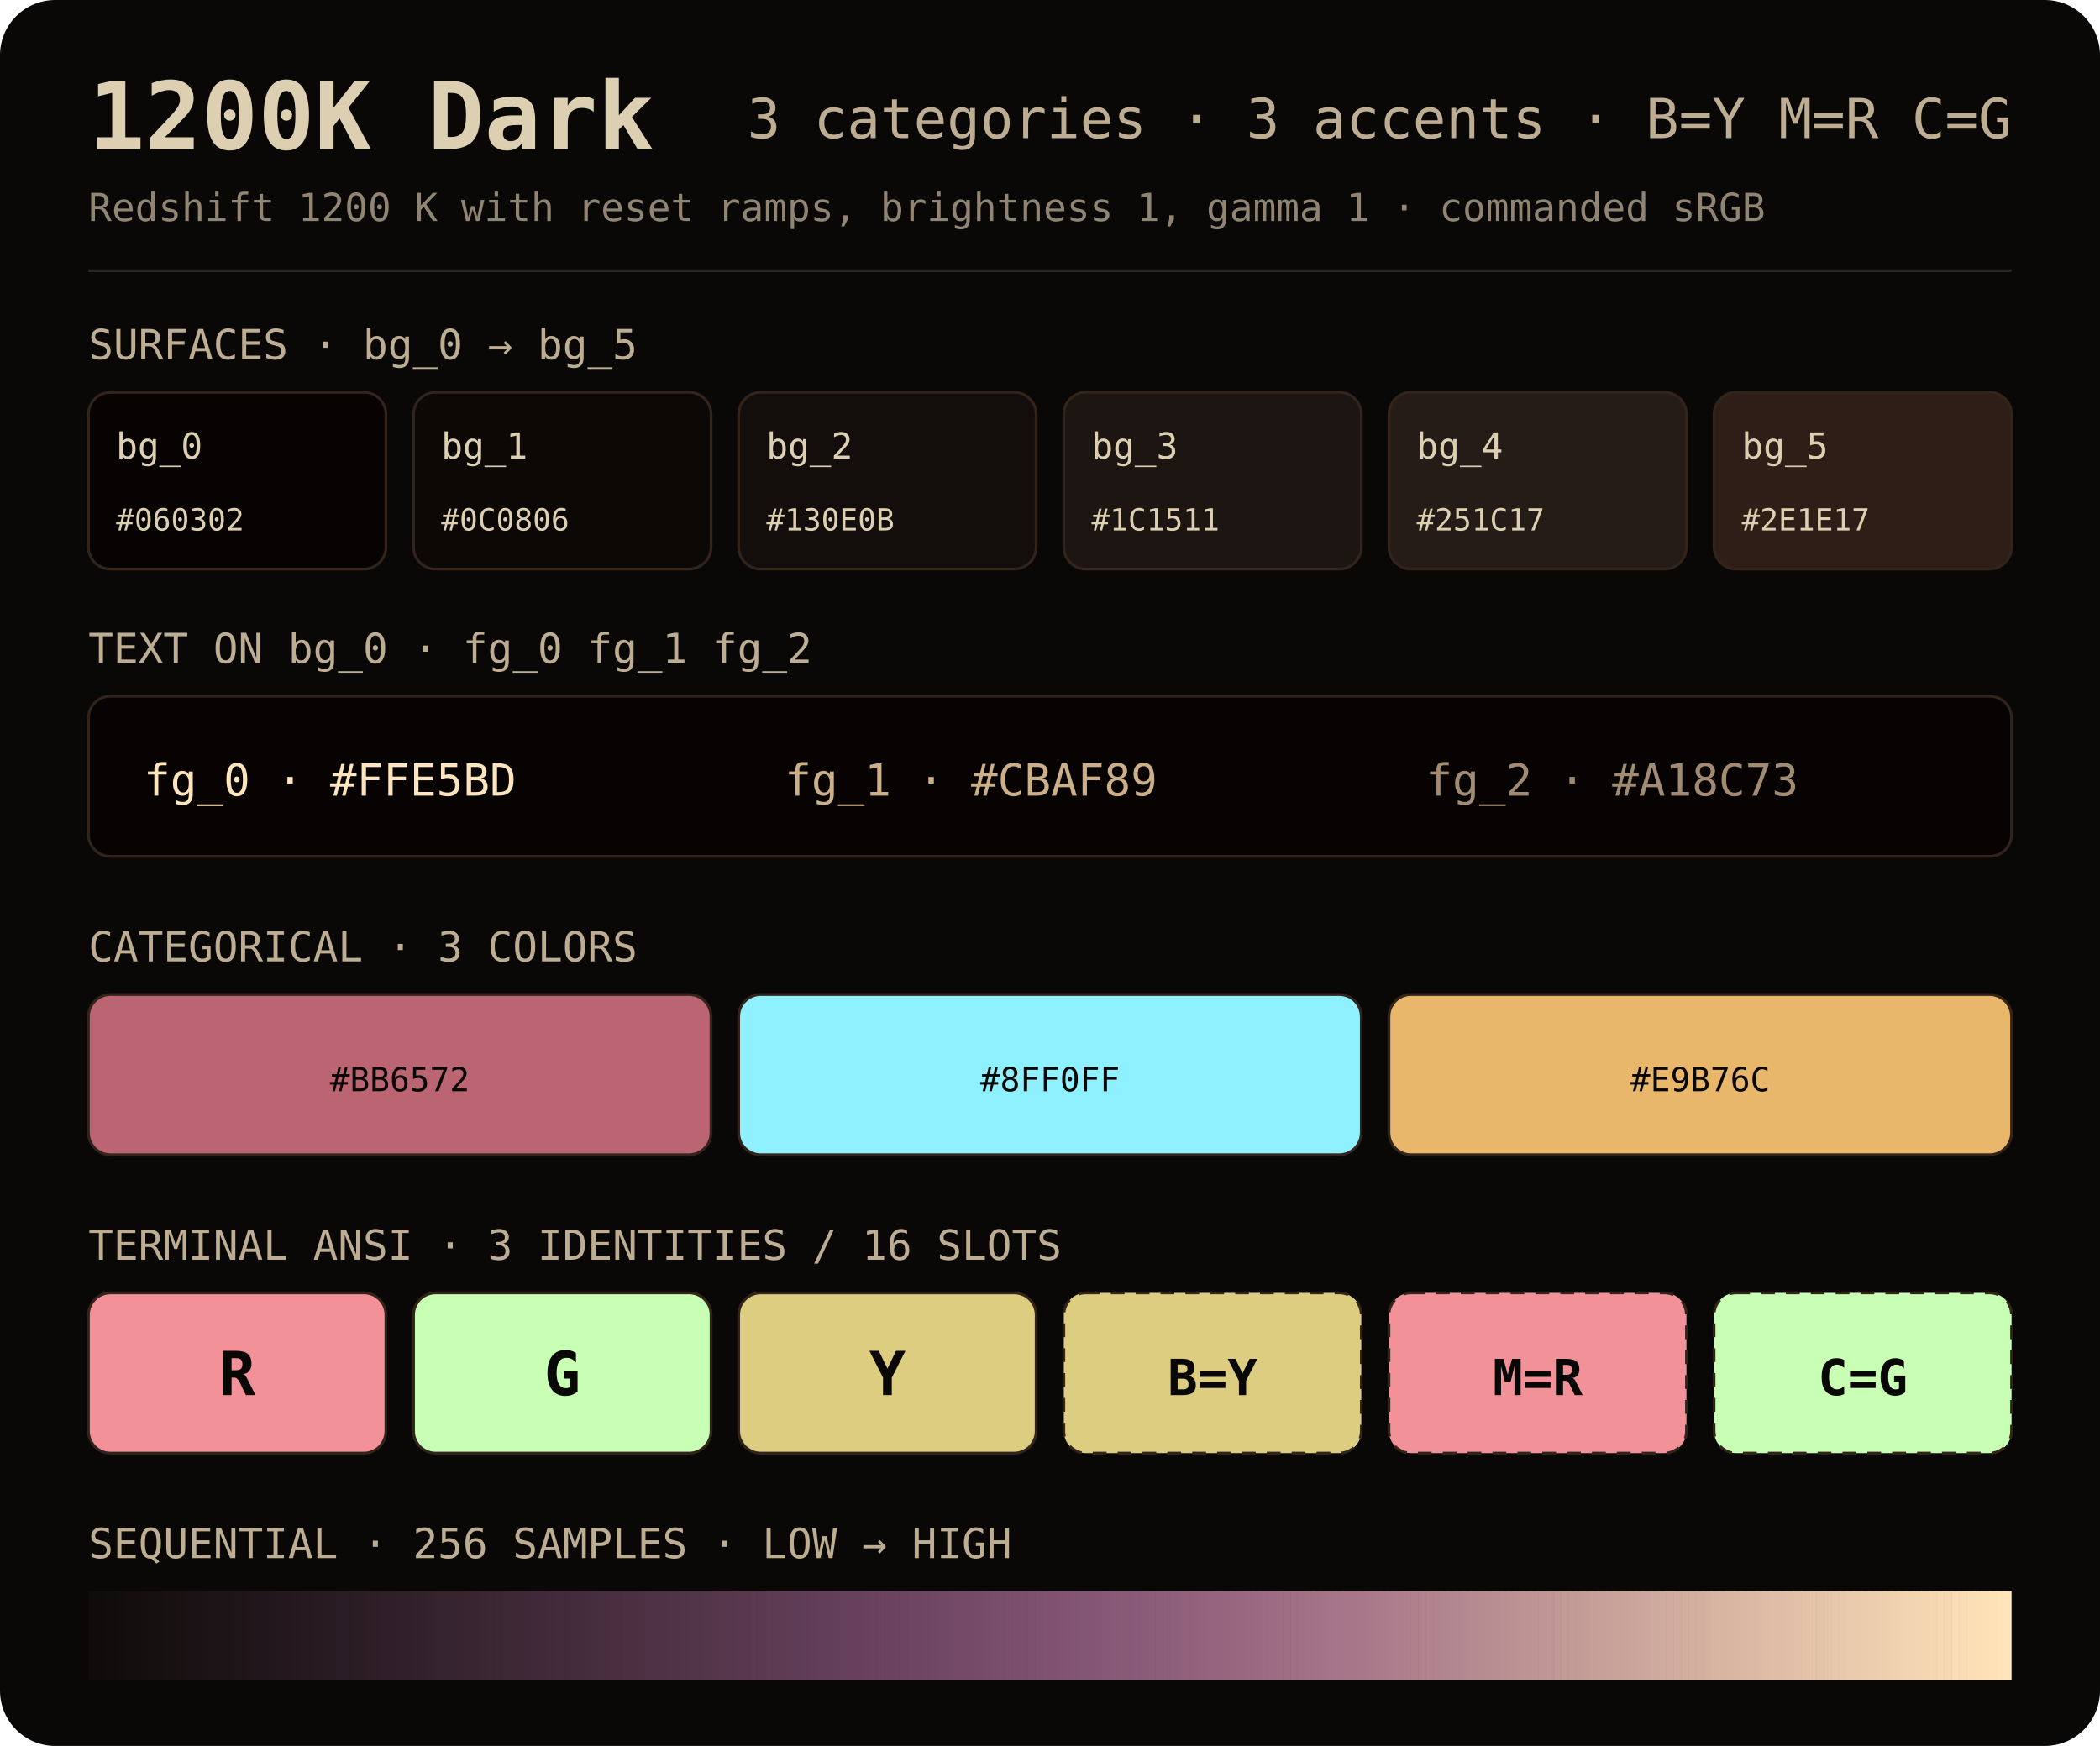
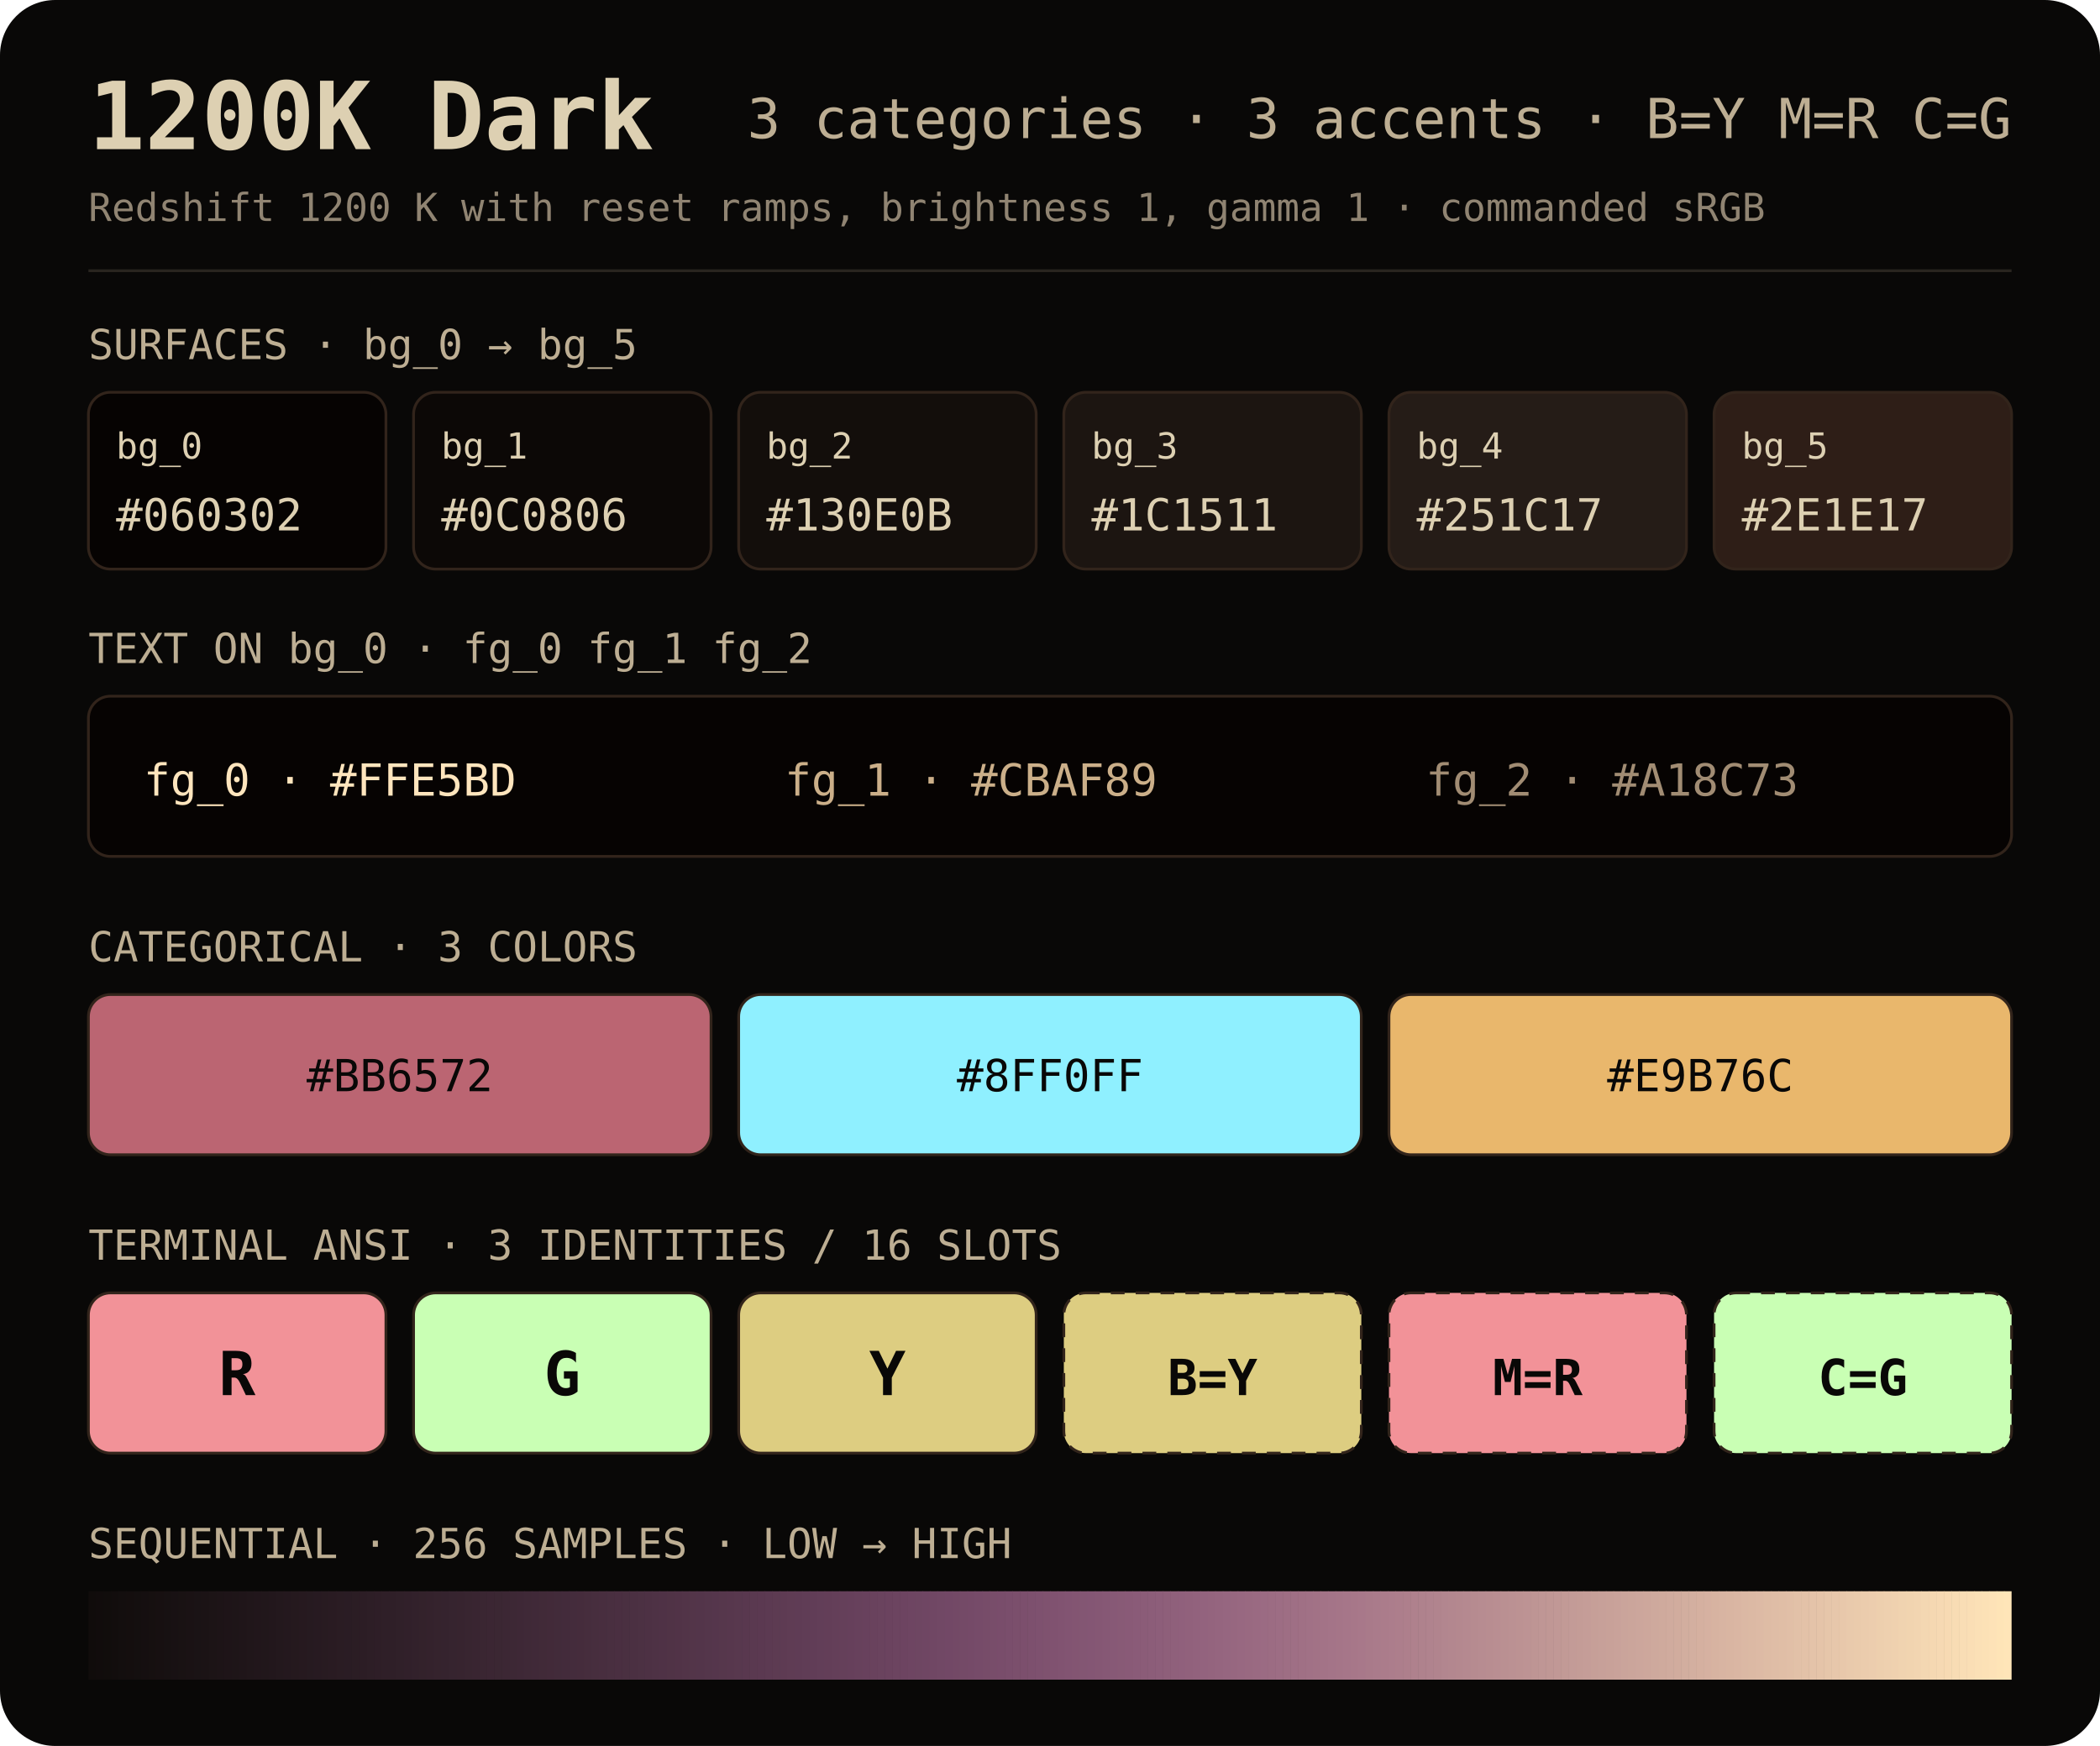
<svg xmlns="http://www.w3.org/2000/svg" width="760" height="632" viewBox="0 0 760 632">
  <rect width="100%" height="100%" rx="20" fill="#090807" />
  <text x="32" y="54" fill="#DDD0B2" font-size="34" font-family="ui-monospace, SFMono-Regular, Menlo, monospace" font-weight="700">1200K Dark</text>
  <text x="728" y="50" fill="#BDAE93" font-size="20" font-family="ui-monospace, SFMono-Regular, Menlo, monospace" text-anchor="end">3 categories · 3 accents · B=Y M=R C=G</text>
  <text x="32" y="80" fill="#908472" font-size="14" font-family="ui-monospace, SFMono-Regular, Menlo, monospace">Redshift 1200 K with reset ramps, brightness 1, gamma 1 · commanded sRGB</text>
  <line x1="32" y1="98" x2="728" y2="98" stroke="#29251F" />
  <text x="32" y="130" fill="#BDAE93" font-size="15" font-family="ui-monospace, SFMono-Regular, Menlo, monospace">SURFACES · bg_0 → bg_5</text>
  <rect x="32.00" y="142" width="107.67" height="64" rx="8" fill="#060302" stroke="#32241B" />
  <text x="42.0" y="166" fill="#DDD0B2" font-size="13" font-family="ui-monospace, SFMono-Regular, Menlo, monospace">bg_0</text>
-   <text x="42.0" y="192" fill="#DDD0B2" font-size="11" font-family="ui-monospace, SFMono-Regular, Menlo, monospace">#060302</text>
+   <text x="42.0" y="192" fill="#DDD0B2" font-size="16" font-family="ui-monospace, SFMono-Regular, Menlo, monospace">#060302</text>
  <rect x="149.67" y="142" width="107.67" height="64" rx="8" fill="#0C0806" stroke="#32241B" />
  <text x="159.667" y="166" fill="#DDD0B2" font-size="13" font-family="ui-monospace, SFMono-Regular, Menlo, monospace">bg_1</text>
-   <text x="159.667" y="192" fill="#DDD0B2" font-size="11" font-family="ui-monospace, SFMono-Regular, Menlo, monospace">#0C0806</text>
+   <text x="159.667" y="192" fill="#DDD0B2" font-size="16" font-family="ui-monospace, SFMono-Regular, Menlo, monospace">#0C0806</text>
  <rect x="267.33" y="142" width="107.67" height="64" rx="8" fill="#130E0B" stroke="#32241B" />
  <text x="277.333" y="166" fill="#DDD0B2" font-size="13" font-family="ui-monospace, SFMono-Regular, Menlo, monospace">bg_2</text>
-   <text x="277.333" y="192" fill="#DDD0B2" font-size="11" font-family="ui-monospace, SFMono-Regular, Menlo, monospace">#130E0B</text>
+   <text x="277.333" y="192" fill="#DDD0B2" font-size="16" font-family="ui-monospace, SFMono-Regular, Menlo, monospace">#130E0B</text>
  <rect x="385.00" y="142" width="107.67" height="64" rx="8" fill="#1C1511" stroke="#32241B" />
  <text x="395.0" y="166" fill="#DDD0B2" font-size="13" font-family="ui-monospace, SFMono-Regular, Menlo, monospace">bg_3</text>
-   <text x="395.0" y="192" fill="#DDD0B2" font-size="11" font-family="ui-monospace, SFMono-Regular, Menlo, monospace">#1C1511</text>
+   <text x="395.0" y="192" fill="#DDD0B2" font-size="16" font-family="ui-monospace, SFMono-Regular, Menlo, monospace">#1C1511</text>
  <rect x="502.67" y="142" width="107.67" height="64" rx="8" fill="#251C17" stroke="#32241B" />
  <text x="512.667" y="166" fill="#DDD0B2" font-size="13" font-family="ui-monospace, SFMono-Regular, Menlo, monospace">bg_4</text>
-   <text x="512.667" y="192" fill="#DDD0B2" font-size="11" font-family="ui-monospace, SFMono-Regular, Menlo, monospace">#251C17</text>
+   <text x="512.667" y="192" fill="#DDD0B2" font-size="16" font-family="ui-monospace, SFMono-Regular, Menlo, monospace">#251C17</text>
  <rect x="620.33" y="142" width="107.67" height="64" rx="8" fill="#2E1E17" stroke="#32241B" />
  <text x="630.333" y="166" fill="#DDD0B2" font-size="13" font-family="ui-monospace, SFMono-Regular, Menlo, monospace">bg_5</text>
-   <text x="630.333" y="192" fill="#DDD0B2" font-size="11" font-family="ui-monospace, SFMono-Regular, Menlo, monospace">#2E1E17</text>
+   <text x="630.333" y="192" fill="#DDD0B2" font-size="16" font-family="ui-monospace, SFMono-Regular, Menlo, monospace">#2E1E17</text>
  <text x="32" y="240" fill="#BDAE93" font-size="15" font-family="ui-monospace, SFMono-Regular, Menlo, monospace">TEXT ON bg_0 · fg_0 fg_1 fg_2</text>
  <rect x="32" y="252" width="696" height="58" rx="8" fill="#060302" stroke="#32241B" />
  <text x="52" y="288" fill="#FFE5BD" font-size="16" font-family="ui-monospace, SFMono-Regular, Menlo, monospace">fg_0 · #FFE5BD</text>
  <text x="284" y="288" fill="#CBAF89" font-size="16" font-family="ui-monospace, SFMono-Regular, Menlo, monospace">fg_1 · #CBAF89</text>
  <text x="516" y="288" fill="#A18C73" font-size="16" font-family="ui-monospace, SFMono-Regular, Menlo, monospace">fg_2 · #A18C73</text>
  <text x="32" y="348" fill="#BDAE93" font-size="15" font-family="ui-monospace, SFMono-Regular, Menlo, monospace">CATEGORICAL · 3 COLORS</text>
  <rect x="32.00" y="360" width="225.33" height="58" rx="8" fill="#BB6572" stroke="#32241B" />
-   <text x="144.667" y="395" fill="#090807" font-size="12" font-family="ui-monospace, SFMono-Regular, Menlo, monospace" text-anchor="middle">#BB6572</text>
+   <text x="144.667" y="395" fill="#090807" font-size="16" font-family="ui-monospace, SFMono-Regular, Menlo, monospace" text-anchor="middle">#BB6572</text>
  <rect x="267.33" y="360" width="225.33" height="58" rx="8" fill="#8FF0FF" stroke="#32241B" />
-   <text x="380" y="395" fill="#090807" font-size="12" font-family="ui-monospace, SFMono-Regular, Menlo, monospace" text-anchor="middle">#8FF0FF</text>
+   <text x="380" y="395" fill="#090807" font-size="16" font-family="ui-monospace, SFMono-Regular, Menlo, monospace" text-anchor="middle">#8FF0FF</text>
  <rect x="502.67" y="360" width="225.33" height="58" rx="8" fill="#E9B76C" stroke="#32241B" />
-   <text x="615.333" y="395" fill="#090807" font-size="12" font-family="ui-monospace, SFMono-Regular, Menlo, monospace" text-anchor="middle">#E9B76C</text>
+   <text x="615.333" y="395" fill="#090807" font-size="16" font-family="ui-monospace, SFMono-Regular, Menlo, monospace" text-anchor="middle">#E9B76C</text>
  <text x="32" y="456" fill="#BDAE93" font-size="15" font-family="ui-monospace, SFMono-Regular, Menlo, monospace">TERMINAL ANSI · 3 IDENTITIES / 16 SLOTS</text>
  <rect x="32.00" y="468" width="107.67" height="58" rx="8" fill="#F29298" stroke="#32241B" />
  <text x="85.833" y="505" fill="#090807" font-size="22" font-family="ui-monospace, SFMono-Regular, Menlo, monospace" font-weight="700" text-anchor="middle">R</text>
  <rect x="149.67" y="468" width="107.67" height="58" rx="8" fill="#C9FFB4" stroke="#32241B" />
  <text x="203.5" y="505" fill="#090807" font-size="22" font-family="ui-monospace, SFMono-Regular, Menlo, monospace" font-weight="700" text-anchor="middle">G</text>
  <rect x="267.33" y="468" width="107.67" height="58" rx="8" fill="#DDCD81" stroke="#32241B" />
  <text x="321.167" y="505" fill="#090807" font-size="22" font-family="ui-monospace, SFMono-Regular, Menlo, monospace" font-weight="700" text-anchor="middle">Y</text>
  <rect x="385.00" y="468" width="107.67" height="58" rx="8" fill="#DDCD81" stroke="#32241B" stroke-dasharray="5 4" />
  <text x="438.833" y="505" fill="#090807" font-size="18" font-family="ui-monospace, SFMono-Regular, Menlo, monospace" font-weight="700" text-anchor="middle">B=Y</text>
  <rect x="502.67" y="468" width="107.67" height="58" rx="8" fill="#F29298" stroke="#32241B" stroke-dasharray="5 4" />
  <text x="556.5" y="505" fill="#090807" font-size="18" font-family="ui-monospace, SFMono-Regular, Menlo, monospace" font-weight="700" text-anchor="middle">M=R</text>
  <rect x="620.33" y="468" width="107.67" height="58" rx="8" fill="#C9FFB4" stroke="#32241B" stroke-dasharray="5 4" />
  <text x="674.167" y="505" fill="#090807" font-size="18" font-family="ui-monospace, SFMono-Regular, Menlo, monospace" font-weight="700" text-anchor="middle">C=G</text>
  <text x="32" y="564" fill="#BDAE93" font-size="15" font-family="ui-monospace, SFMono-Regular, Menlo, monospace">SEQUENTIAL · 256 SAMPLES · LOW → HIGH</text>
  <rect x="32" y="576" width="2.9" height="32" fill="#100C0B" />
  <rect x="34.719" y="576" width="2.9" height="32" fill="#110C0C" />
  <rect x="37.438" y="576" width="2.9" height="32" fill="#110D0C" />
  <rect x="40.156" y="576" width="2.9" height="32" fill="#120D0D" />
  <rect x="42.875" y="576" width="2.9" height="32" fill="#130E0E" />
  <rect x="45.594" y="576" width="2.9" height="32" fill="#140E0E" />
  <rect x="48.312" y="576" width="2.9" height="32" fill="#140F0F" />
  <rect x="51.031" y="576" width="2.9" height="32" fill="#150F10" />
  <rect x="53.75" y="576" width="2.9" height="32" fill="#161010" />
  <rect x="56.469" y="576" width="2.9" height="32" fill="#171011" />
  <rect x="59.188" y="576" width="2.9" height="32" fill="#171112" />
  <rect x="61.906" y="576" width="2.9" height="32" fill="#181113" />
  <rect x="64.625" y="576" width="2.9" height="32" fill="#191213" />
  <rect x="67.344" y="576" width="2.9" height="32" fill="#1A1214" />
  <rect x="70.062" y="576" width="2.9" height="32" fill="#1A1315" />
  <rect x="72.781" y="576" width="2.9" height="32" fill="#1B1315" />
  <rect x="75.5" y="576" width="2.9" height="32" fill="#1C1416" />
  <rect x="78.219" y="576" width="2.9" height="32" fill="#1D1417" />
  <rect x="80.938" y="576" width="2.9" height="32" fill="#1E1418" />
  <rect x="83.656" y="576" width="2.9" height="32" fill="#1E1518" />
  <rect x="86.375" y="576" width="2.9" height="32" fill="#1F1519" />
  <rect x="89.094" y="576" width="2.9" height="32" fill="#20161A" />
  <rect x="91.812" y="576" width="2.9" height="32" fill="#21161B" />
  <rect x="94.531" y="576" width="2.9" height="32" fill="#21171B" />
  <rect x="97.25" y="576" width="2.9" height="32" fill="#22171C" />
  <rect x="99.969" y="576" width="2.9" height="32" fill="#23181D" />
  <rect x="102.688" y="576" width="2.9" height="32" fill="#24181E" />
  <rect x="105.406" y="576" width="2.9" height="32" fill="#25191E" />
  <rect x="108.125" y="576" width="2.9" height="32" fill="#26191F" />
  <rect x="110.844" y="576" width="2.9" height="32" fill="#261A20" />
  <rect x="113.562" y="576" width="2.9" height="32" fill="#271A21" />
  <rect x="116.281" y="576" width="2.9" height="32" fill="#281B21" />
  <rect x="119" y="576" width="2.9" height="32" fill="#291B22" />
  <rect x="121.719" y="576" width="2.9" height="32" fill="#2A1C23" />
  <rect x="124.438" y="576" width="2.9" height="32" fill="#2A1C24" />
  <rect x="127.156" y="576" width="2.9" height="32" fill="#2B1D24" />
  <rect x="129.875" y="576" width="2.9" height="32" fill="#2C1D25" />
  <rect x="132.594" y="576" width="2.9" height="32" fill="#2D1E26" />
  <rect x="135.312" y="576" width="2.9" height="32" fill="#2E1E27" />
  <rect x="138.031" y="576" width="2.9" height="32" fill="#2F1F28" />
  <rect x="140.75" y="576" width="2.9" height="32" fill="#2F1F28" />
  <rect x="143.469" y="576" width="2.9" height="32" fill="#302029" />
  <rect x="146.188" y="576" width="2.9" height="32" fill="#31202A" />
  <rect x="148.906" y="576" width="2.9" height="32" fill="#32212B" />
  <rect x="151.625" y="576" width="2.9" height="32" fill="#33222B" />
  <rect x="154.344" y="576" width="2.9" height="32" fill="#34222C" />
  <rect x="157.062" y="576" width="2.9" height="32" fill="#35232D" />
  <rect x="159.781" y="576" width="2.9" height="32" fill="#35232E" />
  <rect x="162.5" y="576" width="2.9" height="32" fill="#36242F" />
  <rect x="165.219" y="576" width="2.9" height="32" fill="#37242F" />
  <rect x="167.938" y="576" width="2.9" height="32" fill="#382530" />
  <rect x="170.656" y="576" width="2.9" height="32" fill="#392531" />
  <rect x="173.375" y="576" width="2.9" height="32" fill="#3A2632" />
  <rect x="176.094" y="576" width="2.9" height="32" fill="#3B2633" />
  <rect x="178.812" y="576" width="2.9" height="32" fill="#3B2733" />
  <rect x="181.531" y="576" width="2.9" height="32" fill="#3C2734" />
  <rect x="184.25" y="576" width="2.9" height="32" fill="#3D2835" />
  <rect x="186.969" y="576" width="2.9" height="32" fill="#3E2836" />
  <rect x="189.688" y="576" width="2.9" height="32" fill="#3F2937" />
  <rect x="192.406" y="576" width="2.9" height="32" fill="#402938" />
  <rect x="195.125" y="576" width="2.9" height="32" fill="#412A38" />
  <rect x="197.844" y="576" width="2.9" height="32" fill="#422A39" />
  <rect x="200.562" y="576" width="2.9" height="32" fill="#422B3A" />
  <rect x="203.281" y="576" width="2.9" height="32" fill="#432B3B" />
  <rect x="206" y="576" width="2.9" height="32" fill="#442C3C" />
  <rect x="208.719" y="576" width="2.9" height="32" fill="#452C3C" />
  <rect x="211.438" y="576" width="2.9" height="32" fill="#462D3D" />
  <rect x="214.156" y="576" width="2.9" height="32" fill="#472E3E" />
  <rect x="216.875" y="576" width="2.9" height="32" fill="#482E3F" />
  <rect x="219.594" y="576" width="2.9" height="32" fill="#492F40" />
  <rect x="222.312" y="576" width="2.9" height="32" fill="#4A2F41" />
  <rect x="225.031" y="576" width="2.9" height="32" fill="#4A3041" />
  <rect x="227.75" y="576" width="2.9" height="32" fill="#4B3042" />
  <rect x="230.469" y="576" width="2.9" height="32" fill="#4C3143" />
  <rect x="233.188" y="576" width="2.9" height="32" fill="#4D3144" />
  <rect x="235.906" y="576" width="2.9" height="32" fill="#4E3245" />
  <rect x="238.625" y="576" width="2.9" height="32" fill="#4F3246" />
  <rect x="241.344" y="576" width="2.9" height="32" fill="#503346" />
  <rect x="244.062" y="576" width="2.9" height="32" fill="#513347" />
  <rect x="246.781" y="576" width="2.9" height="32" fill="#523448" />
  <rect x="249.5" y="576" width="2.9" height="32" fill="#533549" />
  <rect x="252.219" y="576" width="2.9" height="32" fill="#53354A" />
  <rect x="254.938" y="576" width="2.9" height="32" fill="#54364B" />
  <rect x="257.656" y="576" width="2.9" height="32" fill="#55364C" />
  <rect x="260.375" y="576" width="2.9" height="32" fill="#56374C" />
  <rect x="263.094" y="576" width="2.9" height="32" fill="#57374D" />
  <rect x="265.812" y="576" width="2.9" height="32" fill="#58384E" />
  <rect x="268.531" y="576" width="2.9" height="32" fill="#59384F" />
  <rect x="271.25" y="576" width="2.9" height="32" fill="#5A3950" />
  <rect x="273.969" y="576" width="2.9" height="32" fill="#5B3951" />
  <rect x="276.688" y="576" width="2.9" height="32" fill="#5C3A52" />
  <rect x="279.406" y="576" width="2.9" height="32" fill="#5D3B52" />
  <rect x="282.125" y="576" width="2.9" height="32" fill="#5E3B53" />
  <rect x="284.844" y="576" width="2.9" height="32" fill="#5F3C54" />
  <rect x="287.562" y="576" width="2.9" height="32" fill="#5F3C55" />
  <rect x="290.281" y="576" width="2.9" height="32" fill="#603D56" />
  <rect x="293" y="576" width="2.9" height="32" fill="#613D57" />
  <rect x="295.719" y="576" width="2.9" height="32" fill="#623E58" />
  <rect x="298.438" y="576" width="2.9" height="32" fill="#633E58" />
  <rect x="301.156" y="576" width="2.9" height="32" fill="#643F59" />
  <rect x="303.875" y="576" width="2.9" height="32" fill="#65405A" />
  <rect x="306.594" y="576" width="2.9" height="32" fill="#66405B" />
  <rect x="309.312" y="576" width="2.9" height="32" fill="#67415C" />
  <rect x="312.031" y="576" width="2.9" height="32" fill="#68415D" />
  <rect x="314.75" y="576" width="2.9" height="32" fill="#69425D" />
  <rect x="317.469" y="576" width="2.9" height="32" fill="#6A435E" />
  <rect x="320.188" y="576" width="2.9" height="32" fill="#6B435F" />
  <rect x="322.906" y="576" width="2.9" height="32" fill="#6C4460" />
  <rect x="325.625" y="576" width="2.9" height="32" fill="#6D4461" />
  <rect x="328.344" y="576" width="2.9" height="32" fill="#6E4562" />
  <rect x="331.062" y="576" width="2.9" height="32" fill="#6E4662" />
  <rect x="333.781" y="576" width="2.9" height="32" fill="#6F4663" />
  <rect x="336.5" y="576" width="2.9" height="32" fill="#704764" />
  <rect x="339.219" y="576" width="2.9" height="32" fill="#714865" />
  <rect x="341.938" y="576" width="2.9" height="32" fill="#724866" />
  <rect x="344.656" y="576" width="2.9" height="32" fill="#734966" />
  <rect x="347.375" y="576" width="2.9" height="32" fill="#744A67" />
  <rect x="350.094" y="576" width="2.9" height="32" fill="#754A68" />
  <rect x="352.812" y="576" width="2.9" height="32" fill="#764B69" />
  <rect x="355.531" y="576" width="2.9" height="32" fill="#774C69" />
  <rect x="358.25" y="576" width="2.9" height="32" fill="#784D6A" />
  <rect x="360.969" y="576" width="2.9" height="32" fill="#794D6B" />
  <rect x="363.688" y="576" width="2.9" height="32" fill="#7A4E6C" />
  <rect x="366.406" y="576" width="2.9" height="32" fill="#7B4F6C" />
  <rect x="369.125" y="576" width="2.9" height="32" fill="#7C4F6D" />
  <rect x="371.844" y="576" width="2.9" height="32" fill="#7D506E" />
  <rect x="374.562" y="576" width="2.9" height="32" fill="#7E516F" />
  <rect x="377.281" y="576" width="2.9" height="32" fill="#7F526F" />
  <rect x="380" y="576" width="2.9" height="32" fill="#805270" />
  <rect x="382.719" y="576" width="2.9" height="32" fill="#815371" />
  <rect x="385.438" y="576" width="2.9" height="32" fill="#825472" />
  <rect x="388.156" y="576" width="2.9" height="32" fill="#835572" />
  <rect x="390.875" y="576" width="2.9" height="32" fill="#835673" />
  <rect x="393.594" y="576" width="2.9" height="32" fill="#845674" />
  <rect x="396.312" y="576" width="2.9" height="32" fill="#855774" />
  <rect x="399.031" y="576" width="2.9" height="32" fill="#865875" />
  <rect x="401.75" y="576" width="2.9" height="32" fill="#875976" />
  <rect x="404.469" y="576" width="2.9" height="32" fill="#885A76" />
  <rect x="407.188" y="576" width="2.9" height="32" fill="#895A77" />
  <rect x="409.906" y="576" width="2.9" height="32" fill="#8A5B78" />
  <rect x="412.625" y="576" width="2.9" height="32" fill="#8B5C78" />
  <rect x="415.344" y="576" width="2.9" height="32" fill="#8C5D79" />
  <rect x="418.062" y="576" width="2.9" height="32" fill="#8D5E7A" />
  <rect x="420.781" y="576" width="2.9" height="32" fill="#8E5F7A" />
  <rect x="423.5" y="576" width="2.9" height="32" fill="#8F607B" />
  <rect x="426.219" y="576" width="2.9" height="32" fill="#90607C" />
  <rect x="428.938" y="576" width="2.9" height="32" fill="#91617C" />
  <rect x="431.656" y="576" width="2.9" height="32" fill="#92627D" />
  <rect x="434.375" y="576" width="2.9" height="32" fill="#93637E" />
  <rect x="437.094" y="576" width="2.9" height="32" fill="#94647E" />
  <rect x="439.812" y="576" width="2.9" height="32" fill="#95657F" />
  <rect x="442.531" y="576" width="2.9" height="32" fill="#966680" />
  <rect x="445.25" y="576" width="2.9" height="32" fill="#976780" />
  <rect x="447.969" y="576" width="2.9" height="32" fill="#986881" />
  <rect x="450.688" y="576" width="2.9" height="32" fill="#996981" />
  <rect x="453.406" y="576" width="2.9" height="32" fill="#9A6A82" />
  <rect x="456.125" y="576" width="2.9" height="32" fill="#9B6B83" />
  <rect x="458.844" y="576" width="2.9" height="32" fill="#9C6C83" />
  <rect x="461.562" y="576" width="2.9" height="32" fill="#9D6D84" />
  <rect x="464.281" y="576" width="2.9" height="32" fill="#9E6E84" />
  <rect x="467" y="576" width="2.9" height="32" fill="#9F6F85" />
  <rect x="469.719" y="576" width="2.9" height="32" fill="#A07085" />
  <rect x="472.438" y="576" width="2.9" height="32" fill="#A17186" />
  <rect x="475.156" y="576" width="2.9" height="32" fill="#A27286" />
  <rect x="477.875" y="576" width="2.9" height="32" fill="#A37387" />
  <rect x="480.594" y="576" width="2.9" height="32" fill="#A47488" />
  <rect x="483.312" y="576" width="2.9" height="32" fill="#A57588" />
  <rect x="486.031" y="576" width="2.9" height="32" fill="#A67689" />
  <rect x="488.75" y="576" width="2.9" height="32" fill="#A77789" />
  <rect x="491.469" y="576" width="2.9" height="32" fill="#A8788A" />
  <rect x="494.188" y="576" width="2.9" height="32" fill="#A97A8A" />
  <rect x="496.906" y="576" width="2.9" height="32" fill="#AA7B8B" />
  <rect x="499.625" y="576" width="2.9" height="32" fill="#AB7C8B" />
  <rect x="502.344" y="576" width="2.9" height="32" fill="#AC7D8C" />
  <rect x="505.062" y="576" width="2.9" height="32" fill="#AD7E8C" />
  <rect x="507.781" y="576" width="2.9" height="32" fill="#AE7F8C" />
  <rect x="510.5" y="576" width="2.9" height="32" fill="#AF818D" />
  <rect x="513.219" y="576" width="2.9" height="32" fill="#AF828D" />
  <rect x="515.938" y="576" width="2.9" height="32" fill="#B0838E" />
  <rect x="518.656" y="576" width="2.9" height="32" fill="#B1848E" />
  <rect x="521.375" y="576" width="2.9" height="32" fill="#B2868F" />
  <rect x="524.094" y="576" width="2.9" height="32" fill="#B3878F" />
  <rect x="526.812" y="576" width="2.9" height="32" fill="#B4888F" />
  <rect x="529.531" y="576" width="2.9" height="32" fill="#B58990" />
  <rect x="532.25" y="576" width="2.9" height="32" fill="#B68B90" />
  <rect x="534.969" y="576" width="2.9" height="32" fill="#B78C91" />
  <rect x="537.688" y="576" width="2.9" height="32" fill="#B88D91" />
  <rect x="540.406" y="576" width="2.9" height="32" fill="#B98E92" />
  <rect x="543.125" y="576" width="2.9" height="32" fill="#BA9092" />
  <rect x="545.844" y="576" width="2.9" height="32" fill="#BB9193" />
  <rect x="548.562" y="576" width="2.9" height="32" fill="#BC9293" />
  <rect x="551.281" y="576" width="2.9" height="32" fill="#BD9394" />
  <rect x="554" y="576" width="2.9" height="32" fill="#BE9594" />
  <rect x="556.719" y="576" width="2.9" height="32" fill="#BF9695" />
  <rect x="559.438" y="576" width="2.9" height="32" fill="#C09795" />
  <rect x="562.156" y="576" width="2.9" height="32" fill="#C19896" />
  <rect x="564.875" y="576" width="2.9" height="32" fill="#C29A96" />
  <rect x="567.594" y="576" width="2.9" height="32" fill="#C39B97" />
  <rect x="570.312" y="576" width="2.9" height="32" fill="#C49C97" />
  <rect x="573.031" y="576" width="2.9" height="32" fill="#C59D98" />
  <rect x="575.75" y="576" width="2.9" height="32" fill="#C69F98" />
  <rect x="578.469" y="576" width="2.9" height="32" fill="#C7A099" />
  <rect x="581.188" y="576" width="2.9" height="32" fill="#C8A199" />
  <rect x="583.906" y="576" width="2.9" height="32" fill="#C9A29A" />
  <rect x="586.625" y="576" width="2.9" height="32" fill="#CAA49B" />
  <rect x="589.344" y="576" width="2.9" height="32" fill="#CBA59B" />
  <rect x="592.062" y="576" width="2.9" height="32" fill="#CCA69C" />
  <rect x="594.781" y="576" width="2.9" height="32" fill="#CDA79C" />
  <rect x="597.5" y="576" width="2.9" height="32" fill="#CEA99D" />
  <rect x="600.219" y="576" width="2.9" height="32" fill="#CFAA9D" />
  <rect x="602.938" y="576" width="2.9" height="32" fill="#D0AB9E" />
  <rect x="605.656" y="576" width="2.9" height="32" fill="#D1AC9E" />
  <rect x="608.375" y="576" width="2.9" height="32" fill="#D2AE9F" />
  <rect x="611.094" y="576" width="2.9" height="32" fill="#D3AFA0" />
  <rect x="613.812" y="576" width="2.9" height="32" fill="#D5B0A0" />
  <rect x="616.531" y="576" width="2.9" height="32" fill="#D6B1A1" />
  <rect x="619.25" y="576" width="2.9" height="32" fill="#D7B3A1" />
  <rect x="621.969" y="576" width="2.9" height="32" fill="#D8B4A2" />
  <rect x="624.688" y="576" width="2.9" height="32" fill="#D9B5A2" />
  <rect x="627.406" y="576" width="2.9" height="32" fill="#DAB6A3" />
  <rect x="630.125" y="576" width="2.9" height="32" fill="#DBB8A4" />
  <rect x="632.844" y="576" width="2.9" height="32" fill="#DCB9A4" />
  <rect x="635.562" y="576" width="2.9" height="32" fill="#DDBAA5" />
  <rect x="638.281" y="576" width="2.9" height="32" fill="#DEBCA5" />
  <rect x="641" y="576" width="2.9" height="32" fill="#DFBDA6" />
  <rect x="643.719" y="576" width="2.9" height="32" fill="#E0BEA6" />
  <rect x="646.438" y="576" width="2.9" height="32" fill="#E1BFA7" />
  <rect x="649.156" y="576" width="2.9" height="32" fill="#E2C1A8" />
  <rect x="651.875" y="576" width="2.9" height="32" fill="#E3C2A8" />
  <rect x="654.594" y="576" width="2.9" height="32" fill="#E4C3A9" />
  <rect x="657.312" y="576" width="2.9" height="32" fill="#E5C4A9" />
  <rect x="660.031" y="576" width="2.9" height="32" fill="#E6C6AA" />
  <rect x="662.75" y="576" width="2.9" height="32" fill="#E7C7AB" />
  <rect x="665.469" y="576" width="2.9" height="32" fill="#E8C8AB" />
  <rect x="668.188" y="576" width="2.9" height="32" fill="#E9CAAC" />
  <rect x="670.906" y="576" width="2.9" height="32" fill="#EACBAC" />
  <rect x="673.625" y="576" width="2.9" height="32" fill="#EBCCAD" />
  <rect x="676.344" y="576" width="2.9" height="32" fill="#ECCDAE" />
  <rect x="679.062" y="576" width="2.9" height="32" fill="#EDCFAE" />
  <rect x="681.781" y="576" width="2.9" height="32" fill="#EED0AF" />
  <rect x="684.5" y="576" width="2.9" height="32" fill="#EFD1AF" />
  <rect x="687.219" y="576" width="2.9" height="32" fill="#F0D3B0" />
  <rect x="689.938" y="576" width="2.9" height="32" fill="#F1D4B0" />
  <rect x="692.656" y="576" width="2.9" height="32" fill="#F2D5B1" />
  <rect x="695.375" y="576" width="2.9" height="32" fill="#F3D7B2" />
  <rect x="698.094" y="576" width="2.9" height="32" fill="#F5D8B2" />
  <rect x="700.812" y="576" width="2.9" height="32" fill="#F6D9B3" />
  <rect x="703.531" y="576" width="2.9" height="32" fill="#F7DAB3" />
  <rect x="706.25" y="576" width="2.9" height="32" fill="#F8DCB4" />
  <rect x="708.969" y="576" width="2.9" height="32" fill="#F9DDB5" />
  <rect x="711.688" y="576" width="2.9" height="32" fill="#FADEB5" />
  <rect x="714.406" y="576" width="2.9" height="32" fill="#FBE0B6" />
  <rect x="717.125" y="576" width="2.9" height="32" fill="#FCE1B6" />
  <rect x="719.844" y="576" width="2.9" height="32" fill="#FDE2B7" />
  <rect x="722.562" y="576" width="2.9" height="32" fill="#FEE4B7" />
  <rect x="725.281" y="576" width="2.719" height="32" fill="#FFE5B8" />
</svg>
